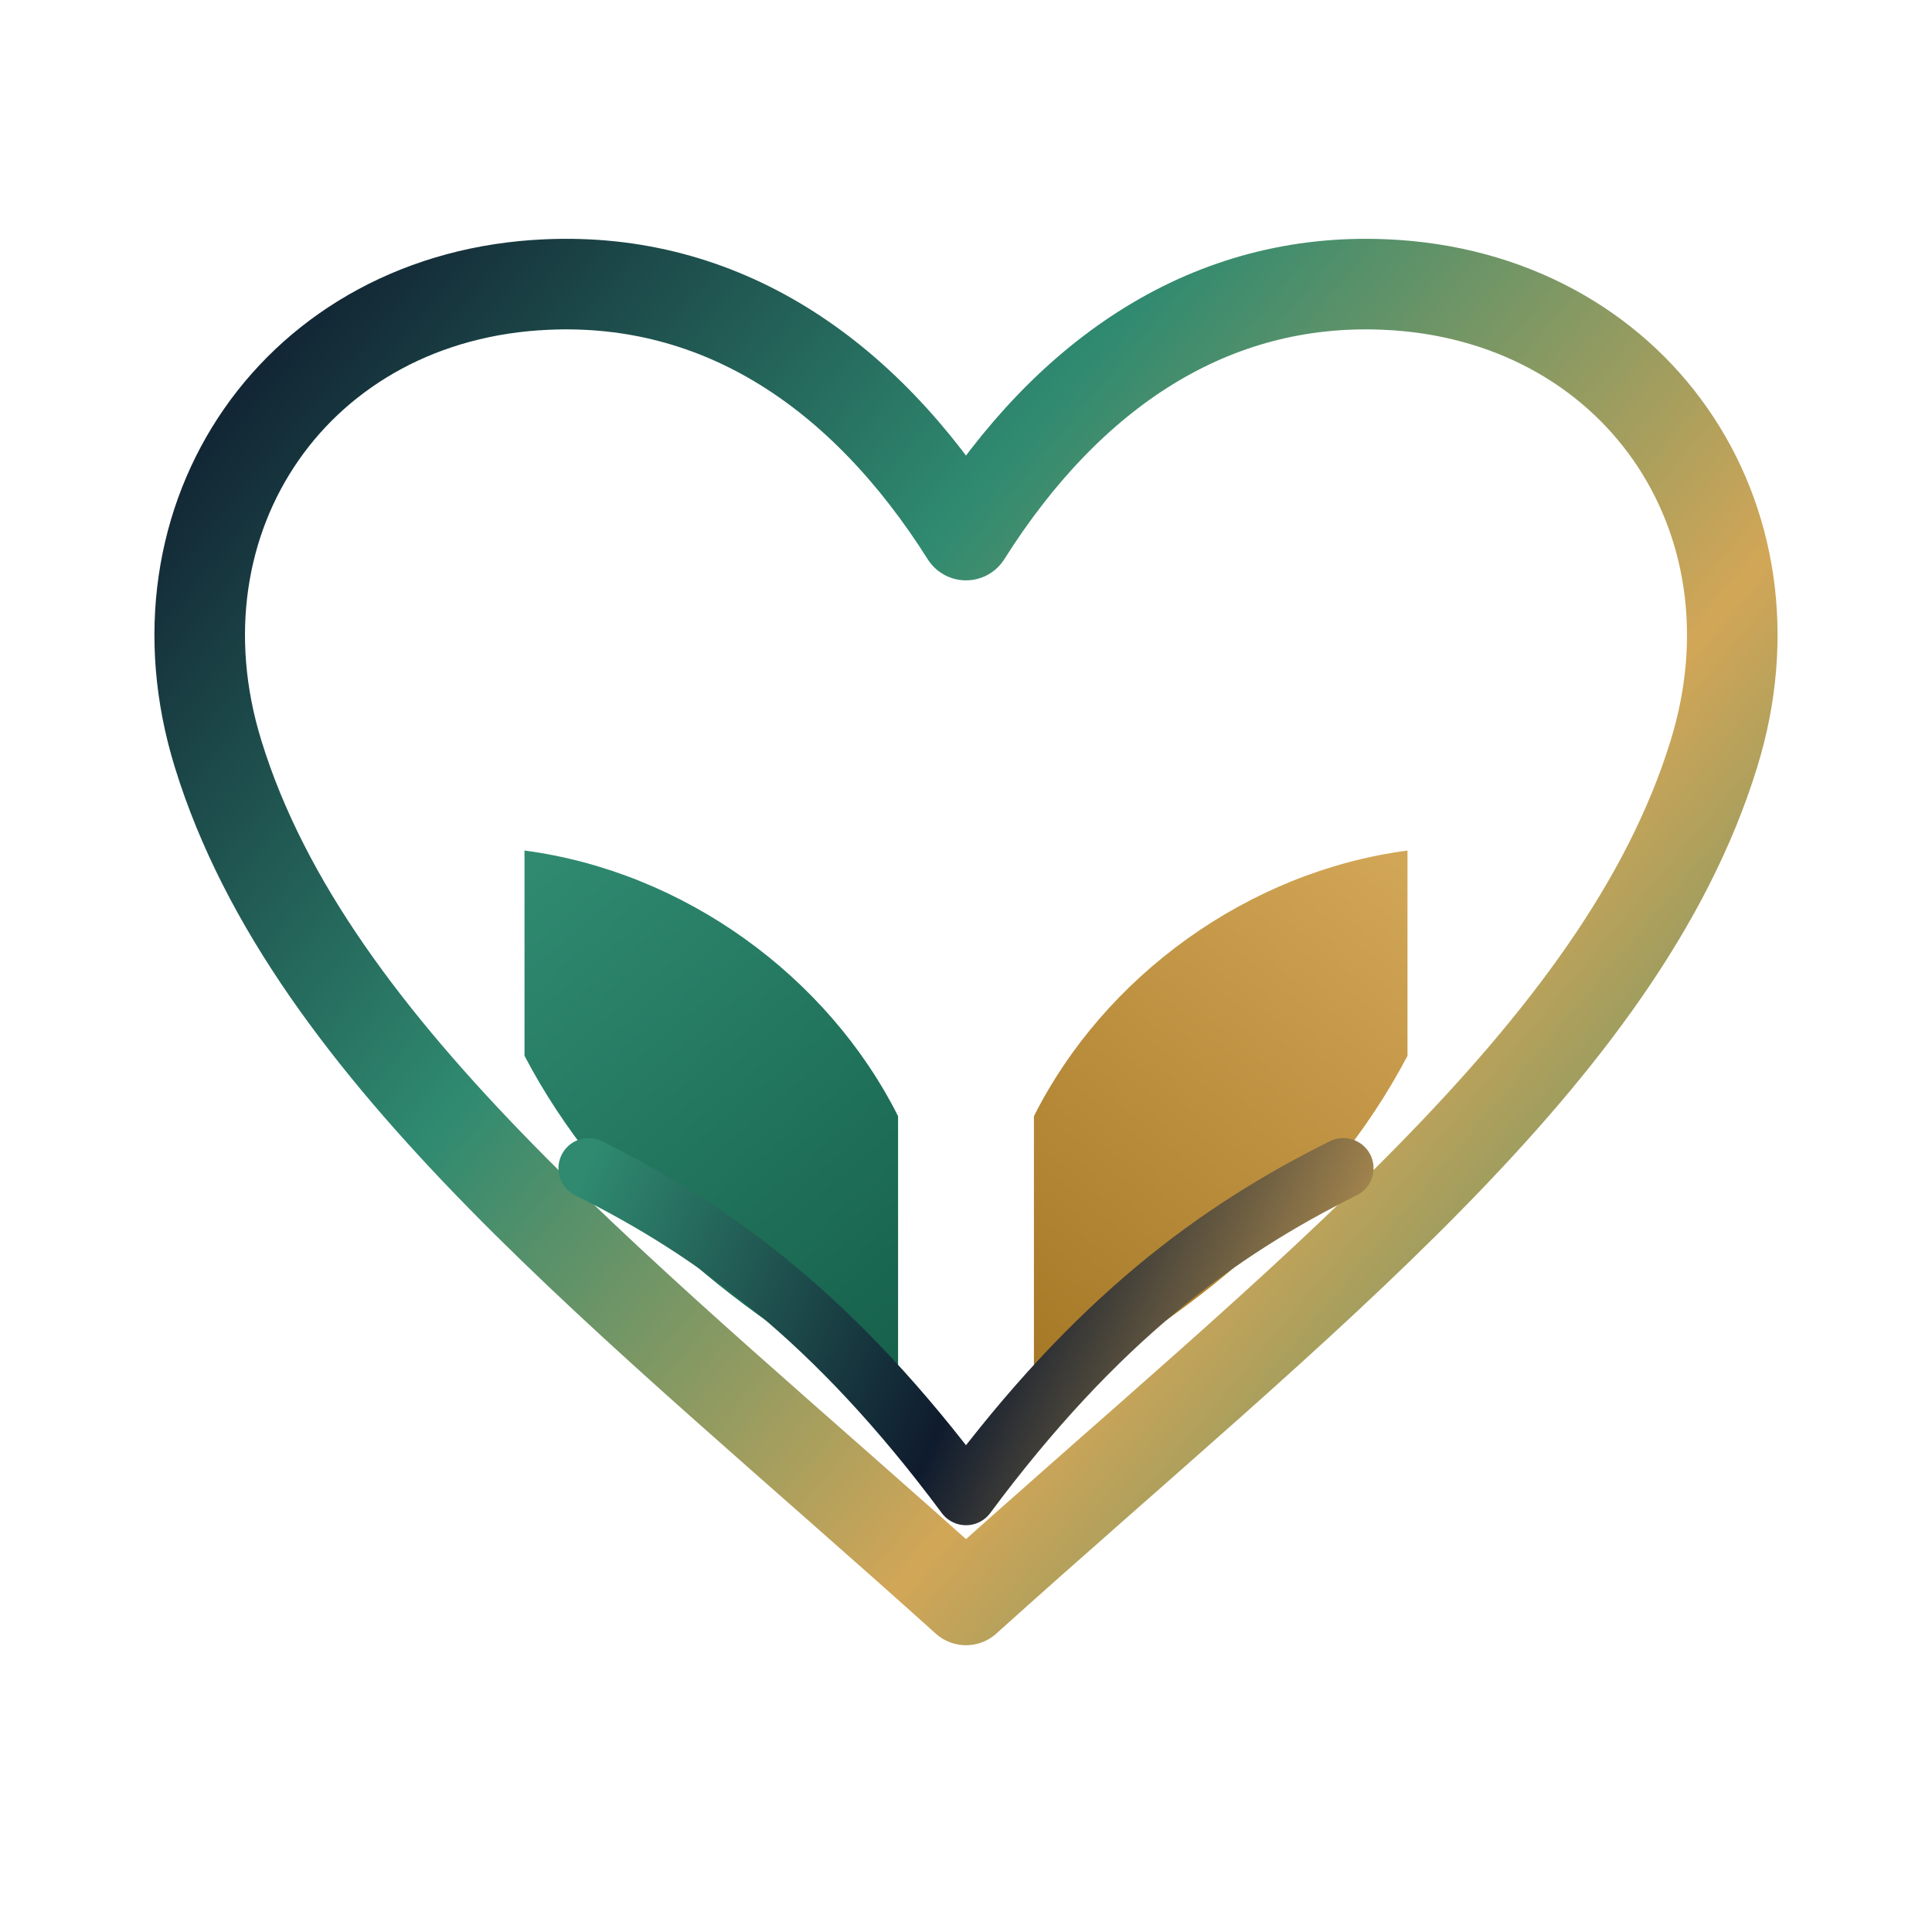
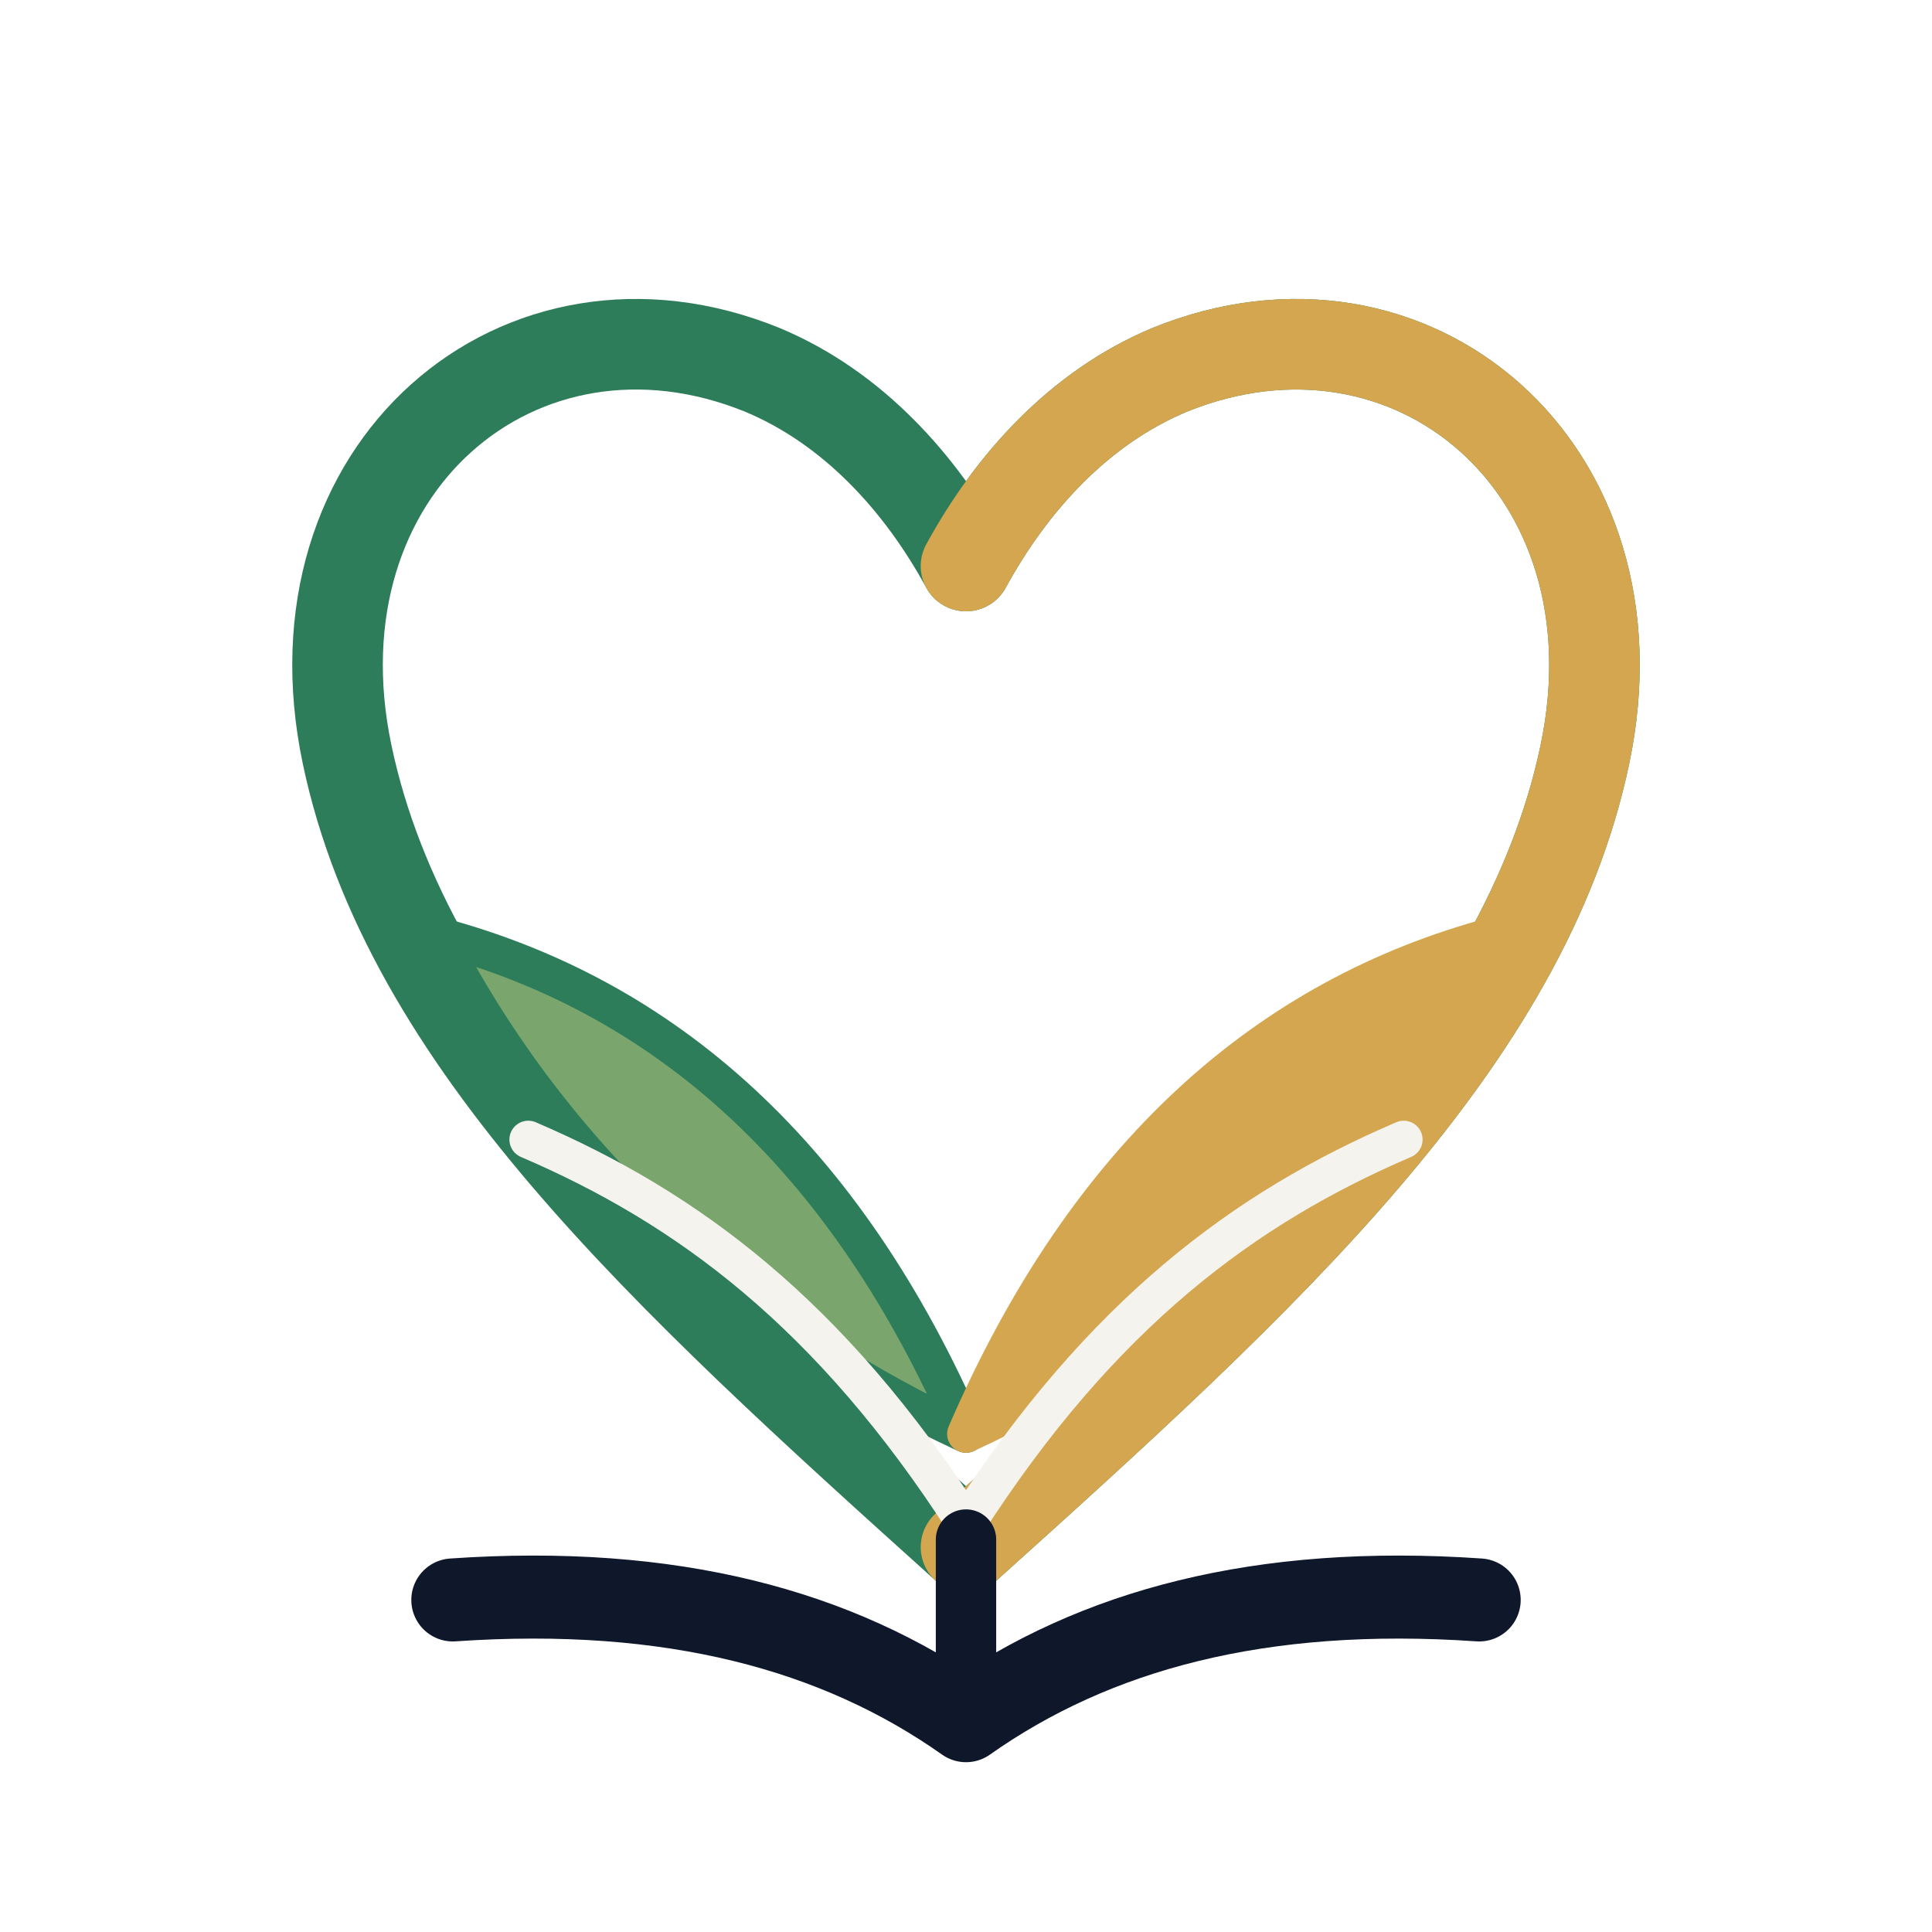
<svg xmlns="http://www.w3.org/2000/svg" width="256" height="256" viewBox="0 0 256 256" fill="none">
-   <path d="M128 212C83.7 172.1 41.2 139.8 28.9 99.9C19.2 68.5 39.4 39.1 72.5 37.7C95.4 36.7 114.3 49.2 128 70.9C141.7 49.2 160.6 36.7 183.5 37.7C216.6 39.1 236.8 68.5 227.1 99.9C214.8 139.8 172.3 172.1 128 212Z" stroke="url(#heartGradient)" stroke-width="12" stroke-linecap="round" stroke-linejoin="round" />
-   <path d="M69.5 112.7C90.7 115.5 109.7 129.4 119 147.9V185.7C98.2 174.6 80 159.9 69.5 139.9V112.7Z" fill="url(#leftPage)" />
-   <path d="M186.5 112.7C165.3 115.5 146.3 129.4 137 147.9V185.7C157.8 174.6 176 159.9 186.5 139.9V112.7Z" fill="url(#rightPage)" />
-   <path d="M78 154.8C94.7 163.1 110.7 174.8 128 198.1C145.3 174.8 161.3 163.1 178 154.8" stroke="url(#bookLine)" stroke-width="8" stroke-linecap="round" stroke-linejoin="round" />
-   <defs>
-     <linearGradient id="heartGradient" x1="27" y1="44" x2="227" y2="212" gradientUnits="userSpaceOnUse">
-       <stop stop-color="#0F1B2E" />
-       <stop offset=".35" stop-color="#2F8A70" />
-       <stop offset=".68" stop-color="#D2A657" />
-       <stop offset="1" stop-color="#2F8A70" />
-     </linearGradient>
-     <linearGradient id="leftPage" x1="67" y1="118" x2="123" y2="183" gradientUnits="userSpaceOnUse">
-       <stop stop-color="#2F8A70" />
-       <stop offset="1" stop-color="#155F4A" />
-     </linearGradient>
-     <linearGradient id="rightPage" x1="190" y1="118" x2="135" y2="184" gradientUnits="userSpaceOnUse">
-       <stop stop-color="#D2A657" />
-       <stop offset="1" stop-color="#A47725" />
-     </linearGradient>
-     <linearGradient id="bookLine" x1="78" y1="154" x2="178" y2="198" gradientUnits="userSpaceOnUse">
-       <stop stop-color="#2F8A70" />
-       <stop offset=".52" stop-color="#0F1B2E" />
-       <stop offset="1" stop-color="#D2A657" />
-     </linearGradient>
-   </defs>
+   <g fill="none" stroke-linecap="round" stroke-linejoin="round">
+     <path d="M128 205C88 169 54 138 46 100C38 62 69 36 101 49C113 54 122 64 128 75C134 64 143 54 155 49C187 36 218 62 210 100C202 138 168 169 128 205Z" stroke="#2E7D5A" stroke-width="12" />
+     <path d="M128 205C168 169 202 138 210 100C218 62 187 36 155 49C143 54 134 64 128 75" stroke="#D4A64F" stroke-width="12" />
+     <path d="M58 124C88 132 112 153 128 190C102 178 75 157 58 124Z" fill="#7AA66E" stroke="#2E7D5A" stroke-width="5" />
+     <path d="M198 124C168 132 144 153 128 190C154 178 181 157 198 124Z" fill="#D4A64F" stroke="#D4A64F" stroke-width="5" />
+     <path d="M70 151C91 160 110 174 128 202" stroke="#F5F3EE" stroke-width="5" />
+     <path d="M186 151C165 160 146 174 128 202" stroke="#F5F3EE" stroke-width="5" />
+     <path d="M60 212C89 210 111 216 128 228C145 216 167 210 196 212" stroke="#0F172A" stroke-width="11" />
+     <path d="M128 204V226" stroke="#0F172A" stroke-width="8" />
+   </g>
</svg>
